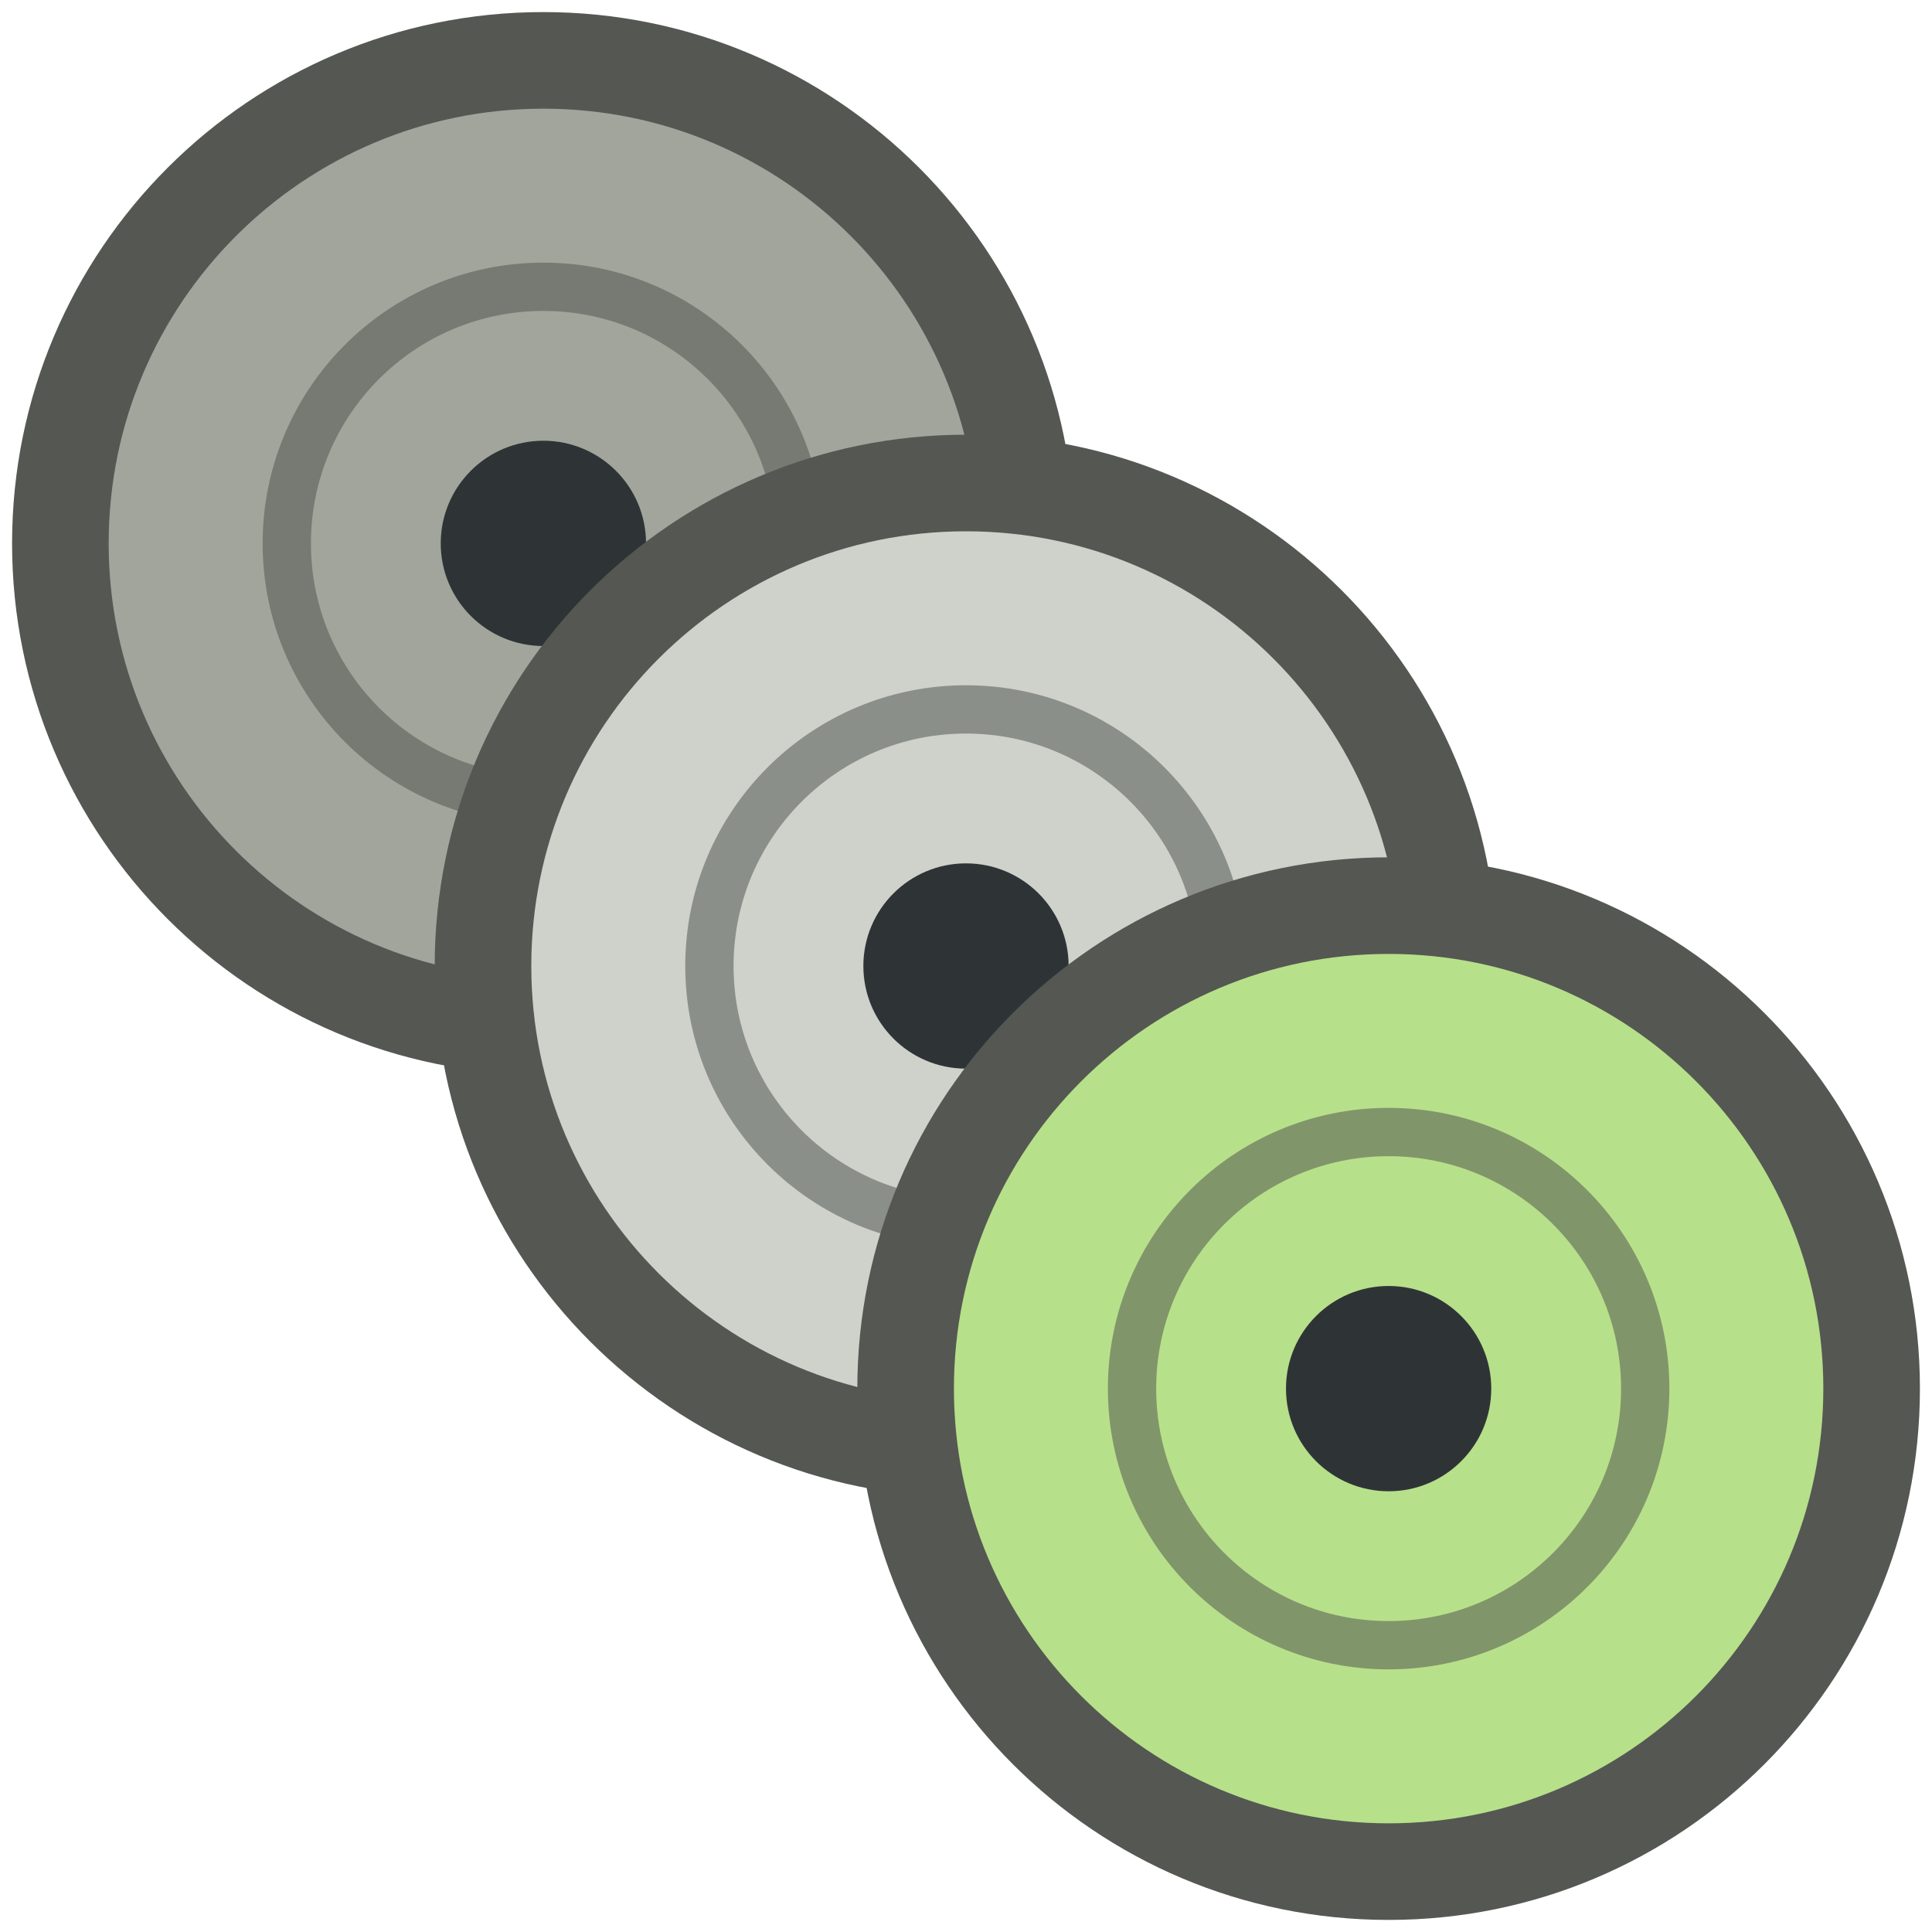
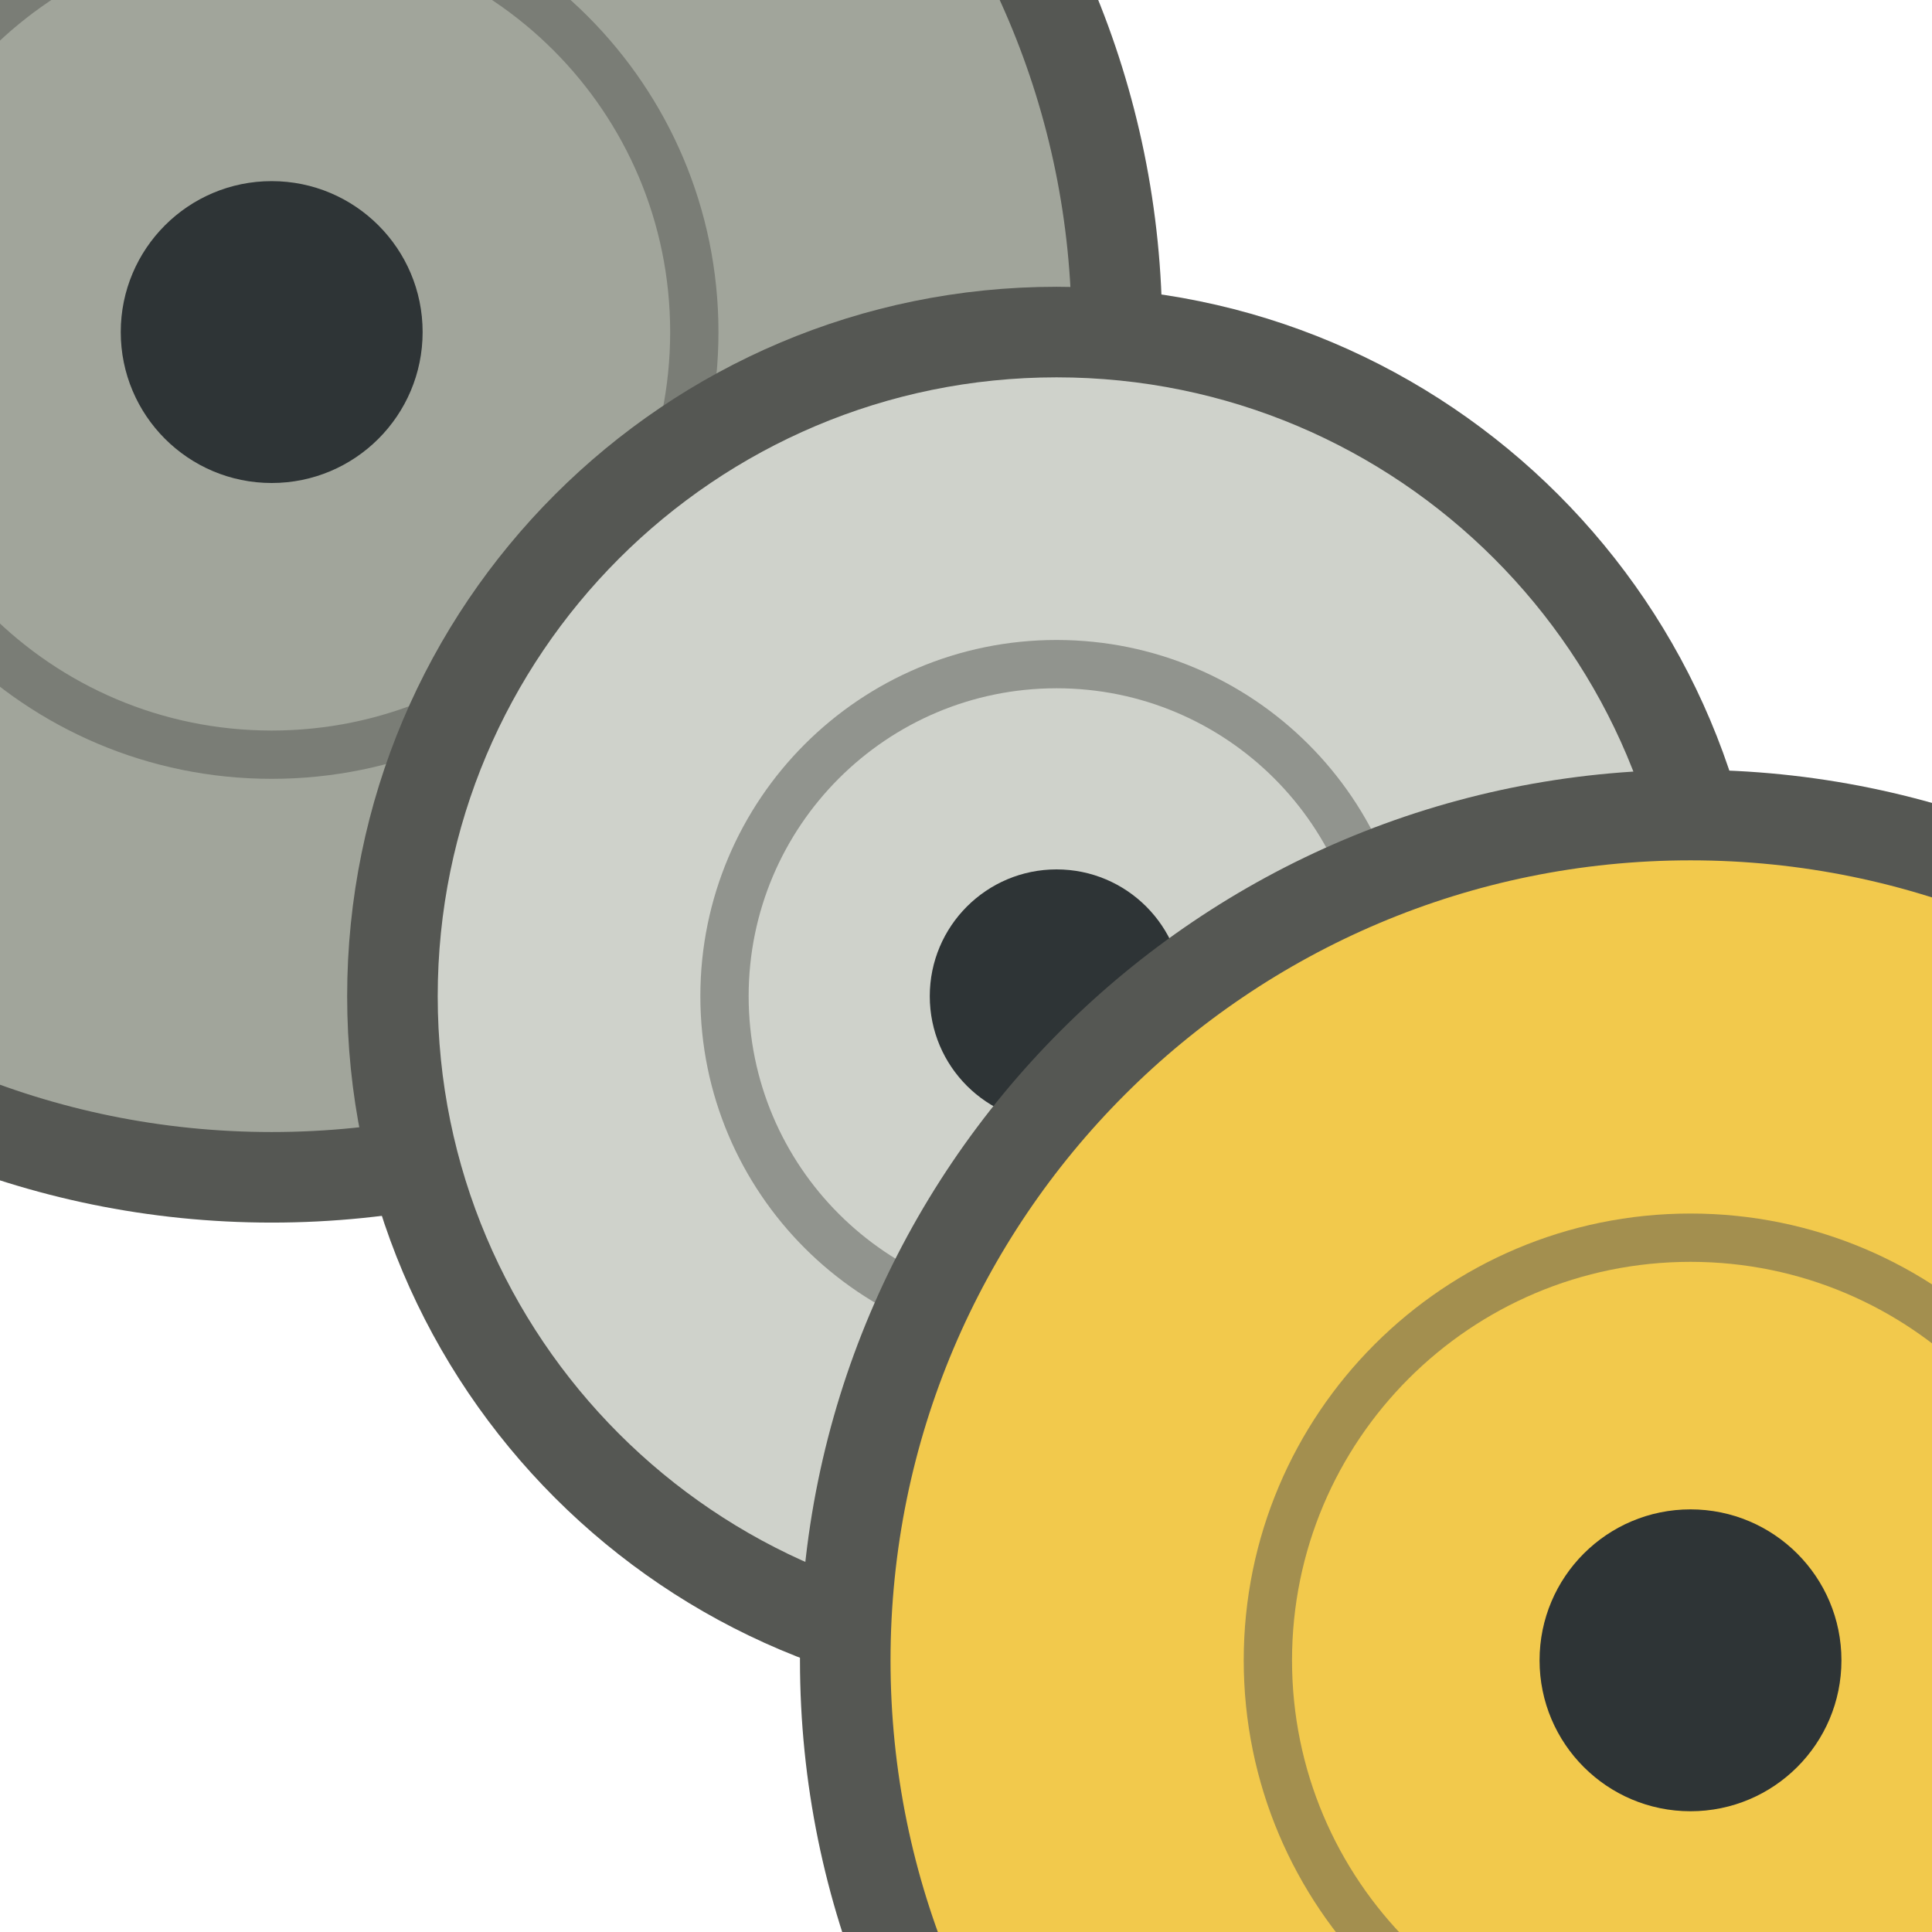
<svg xmlns="http://www.w3.org/2000/svg" version="1.1" viewBox="0 0 64 64">
-   <g stroke="#555753" stroke-width="3.2">
-     <circle cx="18" cy="18" r="16" fill="#A1A59B" />
+   <defs>
+     <clipPath id="c">
+       <rect width="64" height="64" />
+     </clipPath>
+   </defs>
+   <g clip-path="url(#c)">
+     <g stroke="#555753" stroke-width="3">
+       <circle cx="9" cy="11" r="28" fill="#A1A59B" />
+     </g>
+     <circle cx="9" cy="11" r="14" fill="none" stroke="#555753" stroke-width="1.6" stroke-opacity="0.5" />
+     <circle cx="9" cy="11" r="5" fill="#2E3436" />
+     <g stroke="#555753" stroke-width="3">
+       <circle cx="35" cy="33" r="22" fill="#CFD2CB" />
+     </g>
+     <circle cx="35" cy="33" r="11" fill="none" stroke="#555753" stroke-width="1.6" stroke-opacity="0.5" />
+     <circle cx="35" cy="33" r="4.2" fill="#2E3436" />
+     <g stroke="#555753" stroke-width="3">
+       <circle cx="56" cy="55" r="28" fill="#F2C94C" />
+     </g>
+     <circle cx="56" cy="55" r="14" fill="none" stroke="#555753" stroke-width="1.6" stroke-opacity="0.5" />
+     <circle cx="56" cy="55" r="5" fill="#2E3436" />
  </g>
-   <circle cx="18" cy="18" r="8.5" fill="none" stroke="#555753" stroke-width="1.6" stroke-opacity="0.55" />
-   <circle cx="18" cy="18" r="3.4" fill="#2E3436" />
-   <g stroke="#555753" stroke-width="3.2">
-     <circle cx="32" cy="32" r="16" fill="#CFD2CB" />
-   </g>
-   <circle cx="32" cy="32" r="8.5" fill="none" stroke="#555753" stroke-width="1.6" stroke-opacity="0.55" />
-   <circle cx="32" cy="32" r="3.4" fill="#2E3436" />
-   <g stroke="#555753" stroke-width="3.2">
-     <circle cx="46" cy="46" r="16" fill="#B7E08A" />
-   </g>
-   <circle cx="46" cy="46" r="8.5" fill="none" stroke="#555753" stroke-width="1.6" stroke-opacity="0.55" />
-   <circle cx="46" cy="46" r="3.4" fill="#2E3436" />
</svg>
